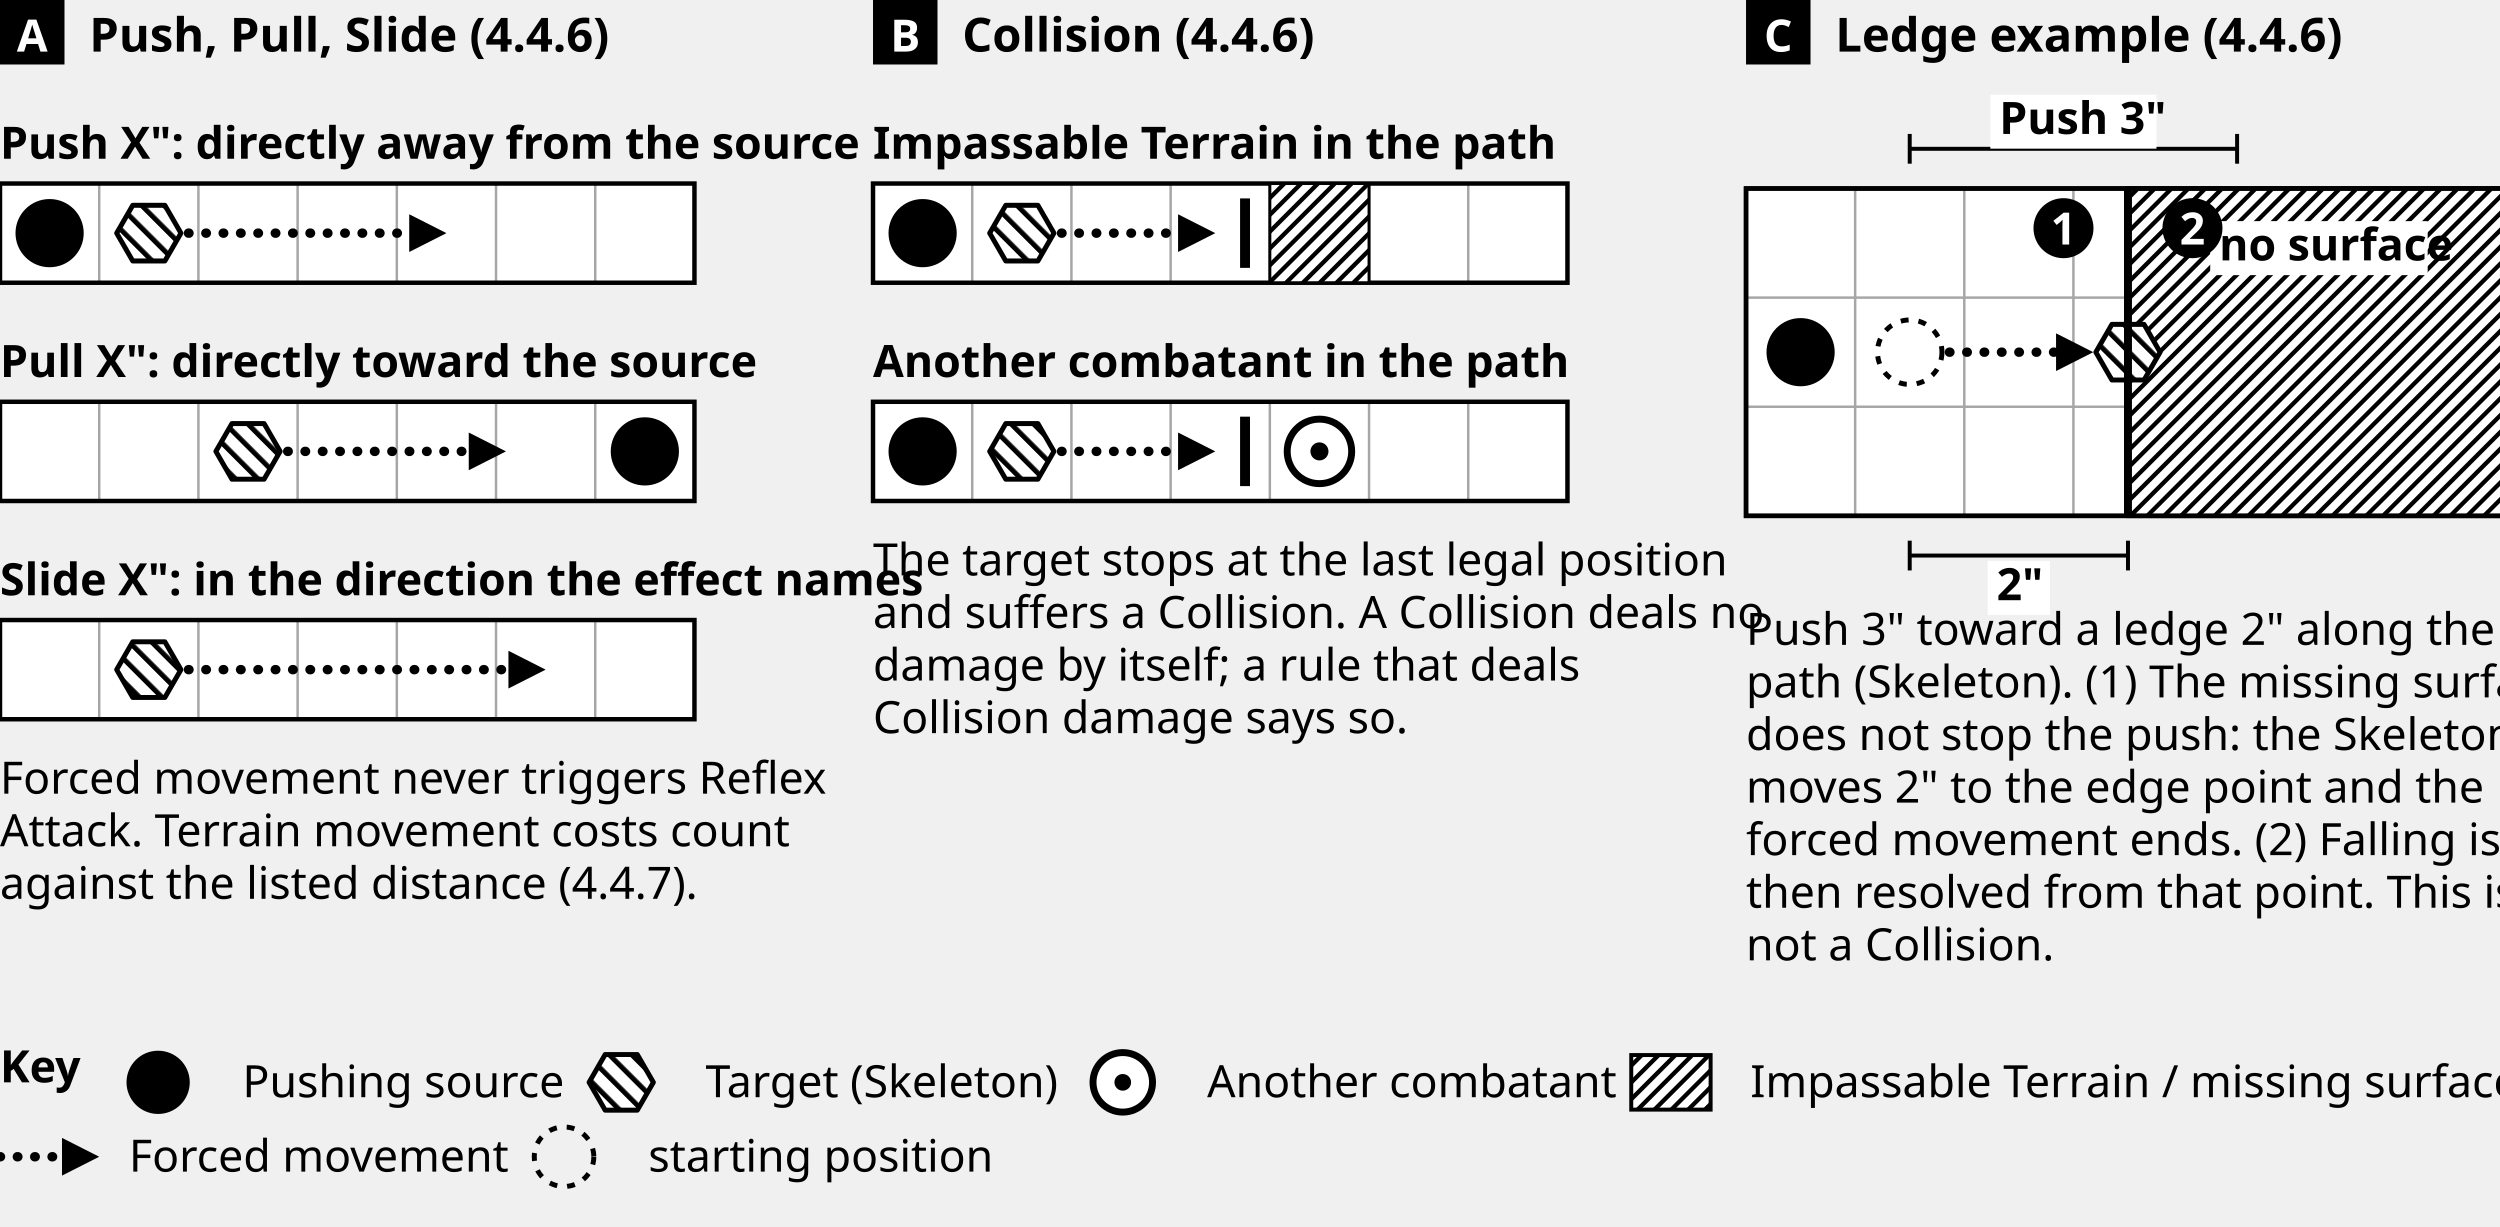
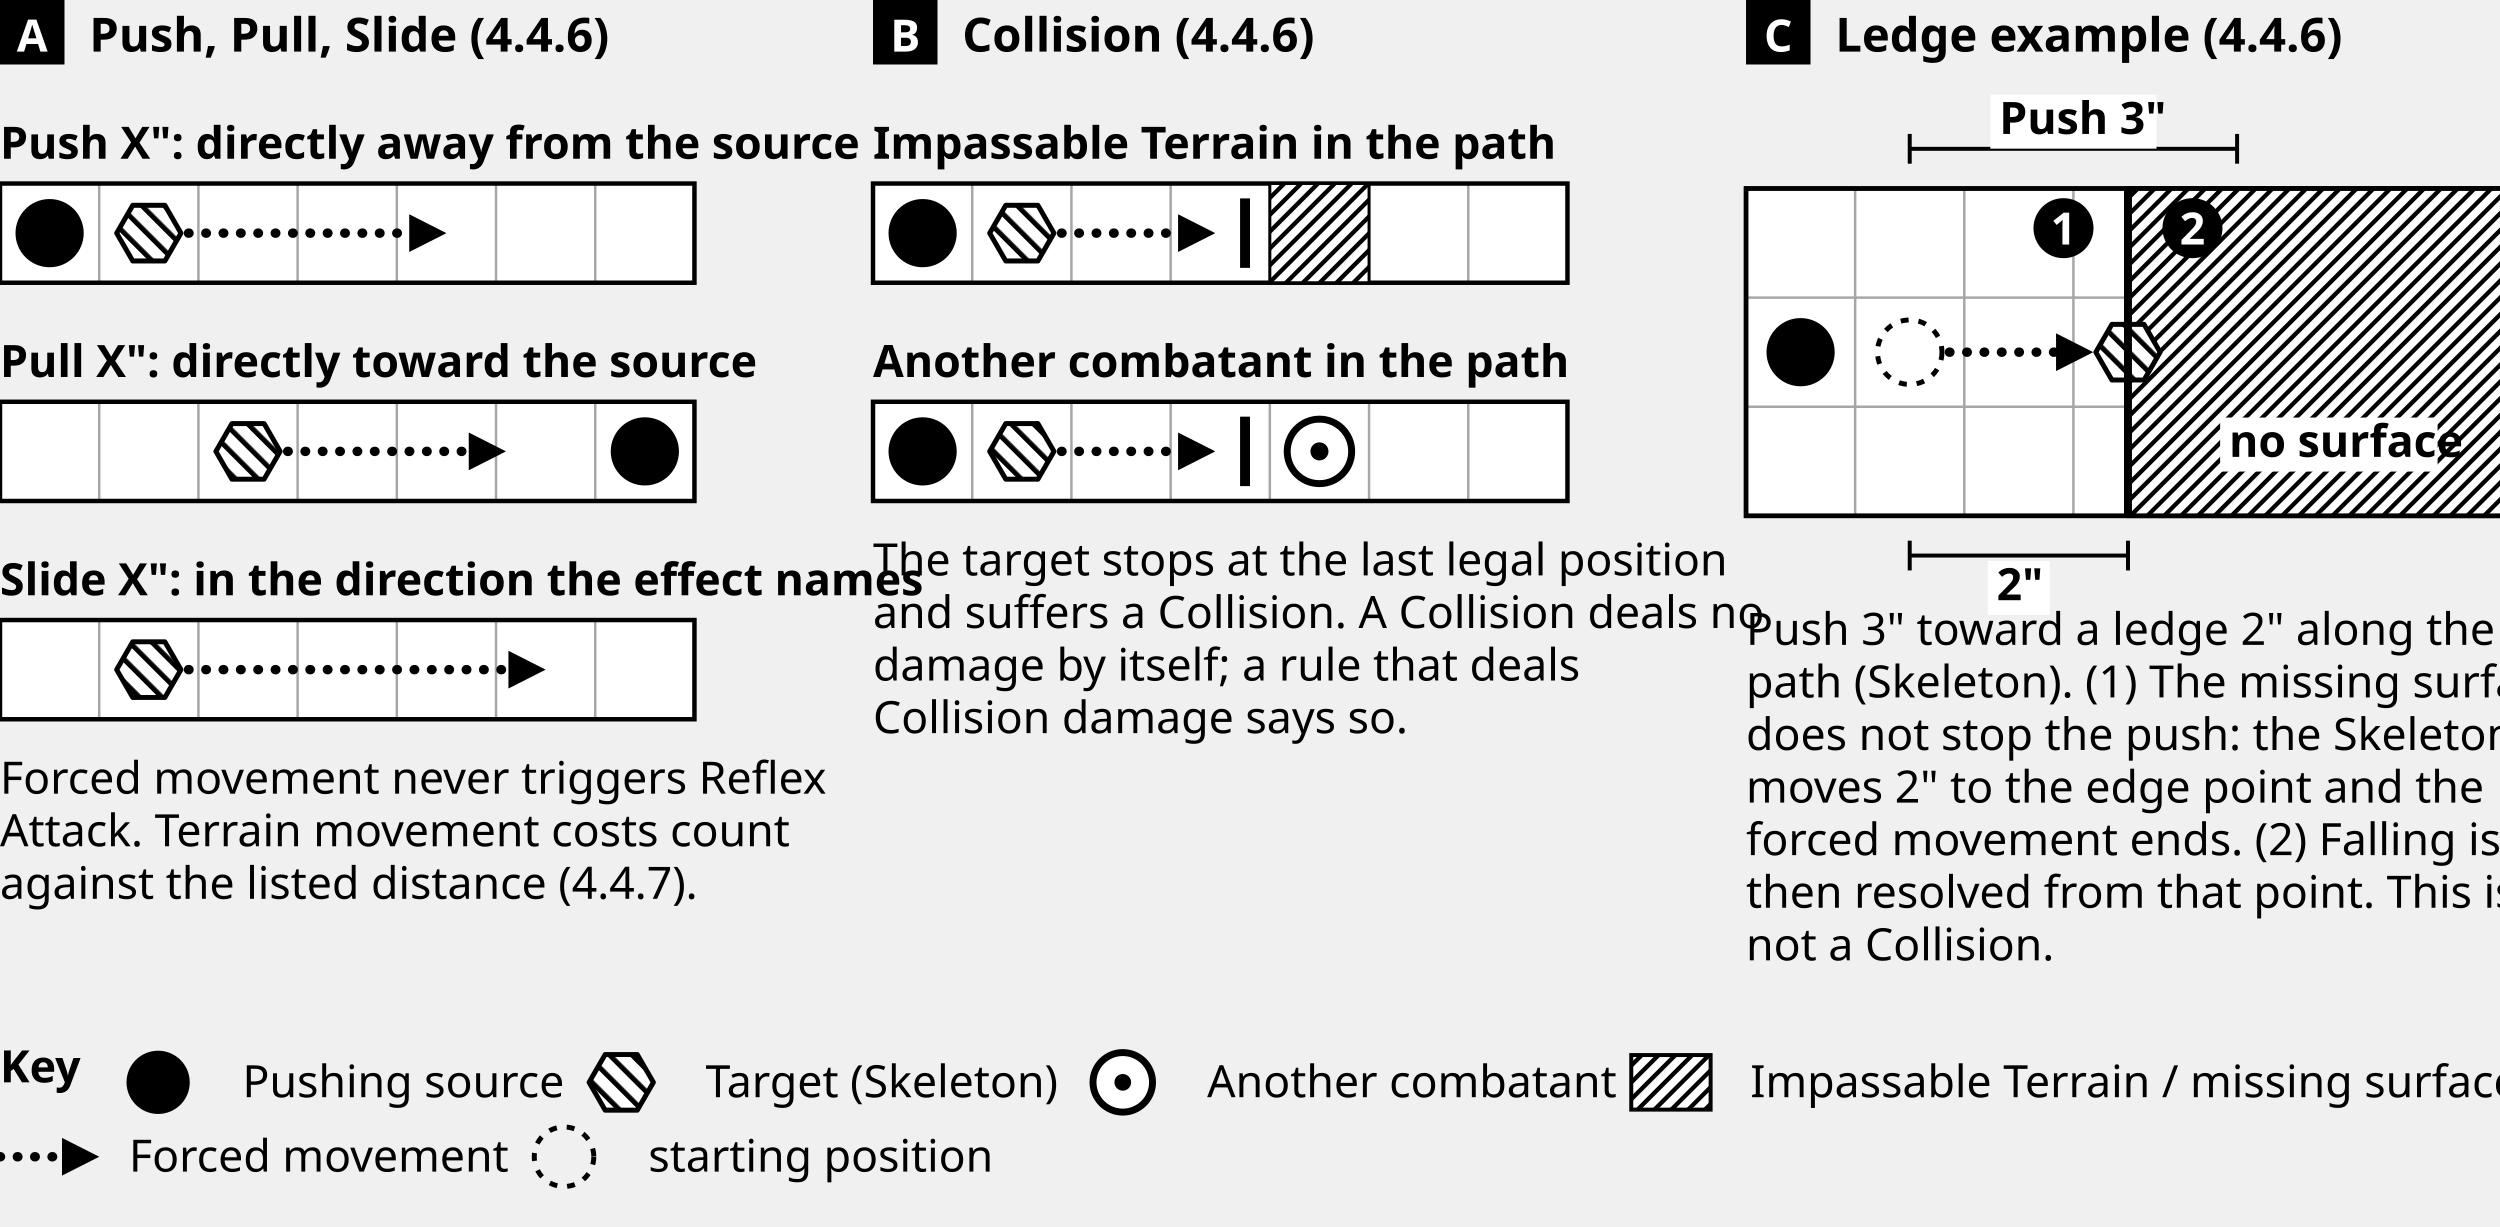
<svg xmlns="http://www.w3.org/2000/svg" width="504pt" height="247.2pt" viewBox="0 0 504 247.2">
  <defs>
    <pattern id="p-cover" width="5" height="5" patternUnits="userSpaceOnUse" patternTransform="rotate(45)">
      <rect width="5" height="5" fill="#fff" />
      <path d="M0 0.5H5M0.5 0V5" stroke="#444" stroke-width="0.7" fill="none" />
    </pattern>
    <pattern id="p-diff" width="4" height="4" patternUnits="userSpaceOnUse">
      <rect width="4" height="4" fill="#fff" />
      <circle cx="1" cy="1" r="0.75" fill="#222" />
      <circle cx="3" cy="3" r="0.75" fill="#222" />
    </pattern>
    <pattern id="p-imp" width="2.4" height="2.4" patternUnits="userSpaceOnUse" patternTransform="rotate(45)">
      <rect width="2.4" height="2.4" fill="#fff" />
      <path d="M0.4 0V2.4" stroke="#000" stroke-width="0.95" fill="none" />
    </pattern>
    <pattern id="p-mon" width="3.2" height="3.2" patternUnits="userSpaceOnUse" patternTransform="rotate(-45)">
      <rect width="3.2" height="3.2" fill="#fff" />
      <path d="M0.5 0V3.2" stroke="#000" stroke-width="1" fill="none" />
    </pattern>
    <pattern id="p-aoe" width="4" height="4" patternUnits="userSpaceOnUse" patternTransform="rotate(-45)">
      <rect width="4" height="4" fill="#fff" />
      <path d="M0.5 0V4" stroke="#777" stroke-width="1.4" fill="none" />
    </pattern>
  </defs>
  <rect x="0" y="0" width="13" height="13" fill="#000" />
  <text x="6.5" y="10.4" font-weight="700" font-family="'Source Sans 3'" font-size="9" fill="#fff" text-anchor="middle">A</text>
  <text x="18" y="10.4" font-weight="700" font-family="'Source Sans 3'" font-size="9.5" fill="#000">Push, Pull, Slide (4.4.6)</text>
  <text x="0" y="32" font-weight="600" font-family="'Source Sans 3'" font-size="9" fill="#000">Push X": directly away from the source</text>
  <rect x="0" y="37" width="140" height="20" fill="#fff" />
  <line x1="0" y1="37" x2="0" y2="57" stroke="#a6a6a6" stroke-width="0.5" stroke-linecap="butt" />
  <line x1="20" y1="37" x2="20" y2="57" stroke="#a6a6a6" stroke-width="0.5" stroke-linecap="butt" />
  <line x1="40" y1="37" x2="40" y2="57" stroke="#a6a6a6" stroke-width="0.5" stroke-linecap="butt" />
  <line x1="60" y1="37" x2="60" y2="57" stroke="#a6a6a6" stroke-width="0.5" stroke-linecap="butt" />
  <line x1="80" y1="37" x2="80" y2="57" stroke="#a6a6a6" stroke-width="0.5" stroke-linecap="butt" />
  <line x1="100" y1="37" x2="100" y2="57" stroke="#a6a6a6" stroke-width="0.5" stroke-linecap="butt" />
  <line x1="120" y1="37" x2="120" y2="57" stroke="#a6a6a6" stroke-width="0.5" stroke-linecap="butt" />
  <line x1="140" y1="37" x2="140" y2="57" stroke="#a6a6a6" stroke-width="0.5" stroke-linecap="butt" />
  <line x1="0" y1="37" x2="140" y2="37" stroke="#a6a6a6" stroke-width="0.5" stroke-linecap="butt" />
  <line x1="0" y1="57" x2="140" y2="57" stroke="#a6a6a6" stroke-width="0.5" stroke-linecap="butt" />
  <rect x="0" y="37" width="140" height="20" fill="none" stroke="#000" stroke-width="0.9" />
  <circle cx="10" cy="47" r="6.5" fill="#000" stroke="#000" stroke-width="0.75" />
  <polygon points="36.48,47 33.24,52.61 26.76,52.61 23.52,47 26.76,41.39 33.24,41.39" fill="url(#p-mon)" stroke="#000" stroke-width="1" stroke-linejoin="round" />
  <line x1="38" y1="47" x2="82.5" y2="47" stroke="#000" stroke-width="1.9" stroke-linecap="round" stroke-dasharray="0.1 3.4" />
  <polygon points="90,47 82.5,50.8 82.5,43.2" fill="#000" />
  <text x="0" y="76" font-weight="600" font-family="'Source Sans 3'" font-size="9" fill="#000">Pull X": directly toward the source</text>
  <rect x="0" y="81" width="140" height="20" fill="#fff" />
  <line x1="0" y1="81" x2="0" y2="101" stroke="#a6a6a6" stroke-width="0.5" stroke-linecap="butt" />
  <line x1="20" y1="81" x2="20" y2="101" stroke="#a6a6a6" stroke-width="0.5" stroke-linecap="butt" />
  <line x1="40" y1="81" x2="40" y2="101" stroke="#a6a6a6" stroke-width="0.5" stroke-linecap="butt" />
  <line x1="60" y1="81" x2="60" y2="101" stroke="#a6a6a6" stroke-width="0.5" stroke-linecap="butt" />
  <line x1="80" y1="81" x2="80" y2="101" stroke="#a6a6a6" stroke-width="0.5" stroke-linecap="butt" />
  <line x1="100" y1="81" x2="100" y2="101" stroke="#a6a6a6" stroke-width="0.5" stroke-linecap="butt" />
  <line x1="120" y1="81" x2="120" y2="101" stroke="#a6a6a6" stroke-width="0.5" stroke-linecap="butt" />
  <line x1="140" y1="81" x2="140" y2="101" stroke="#a6a6a6" stroke-width="0.5" stroke-linecap="butt" />
  <line x1="0" y1="81" x2="140" y2="81" stroke="#a6a6a6" stroke-width="0.5" stroke-linecap="butt" />
  <line x1="0" y1="101" x2="140" y2="101" stroke="#a6a6a6" stroke-width="0.5" stroke-linecap="butt" />
  <rect x="0" y="81" width="140" height="20" fill="none" stroke="#000" stroke-width="0.9" />
  <circle cx="130" cy="91" r="6.5" fill="#000" stroke="#000" stroke-width="0.75" />
  <polygon points="56.48,91 53.24,96.61 46.76,96.61 43.52,91 46.76,85.39 53.24,85.39" fill="url(#p-mon)" stroke="#000" stroke-width="1" stroke-linejoin="round" />
  <line x1="58" y1="91" x2="94.5" y2="91" stroke="#000" stroke-width="1.9" stroke-linecap="round" stroke-dasharray="0.1 3.4" />
  <polygon points="102,91 94.5,94.8 94.5,87.2" fill="#000" />
  <text x="0" y="120" font-weight="600" font-family="'Source Sans 3'" font-size="9" fill="#000">Slide X": in the direction the effect names</text>
  <rect x="0" y="125" width="140" height="20" fill="#fff" />
  <line x1="0" y1="125" x2="0" y2="145" stroke="#a6a6a6" stroke-width="0.5" stroke-linecap="butt" />
  <line x1="20" y1="125" x2="20" y2="145" stroke="#a6a6a6" stroke-width="0.5" stroke-linecap="butt" />
  <line x1="40" y1="125" x2="40" y2="145" stroke="#a6a6a6" stroke-width="0.5" stroke-linecap="butt" />
  <line x1="60" y1="125" x2="60" y2="145" stroke="#a6a6a6" stroke-width="0.5" stroke-linecap="butt" />
  <line x1="80" y1="125" x2="80" y2="145" stroke="#a6a6a6" stroke-width="0.5" stroke-linecap="butt" />
  <line x1="100" y1="125" x2="100" y2="145" stroke="#a6a6a6" stroke-width="0.5" stroke-linecap="butt" />
  <line x1="120" y1="125" x2="120" y2="145" stroke="#a6a6a6" stroke-width="0.5" stroke-linecap="butt" />
  <line x1="140" y1="125" x2="140" y2="145" stroke="#a6a6a6" stroke-width="0.5" stroke-linecap="butt" />
  <line x1="0" y1="125" x2="140" y2="125" stroke="#a6a6a6" stroke-width="0.5" stroke-linecap="butt" />
  <line x1="0" y1="145" x2="140" y2="145" stroke="#a6a6a6" stroke-width="0.5" stroke-linecap="butt" />
  <rect x="0" y="125" width="140" height="20" fill="none" stroke="#000" stroke-width="0.9" />
  <polygon points="36.48,135 33.24,140.61 26.76,140.61 23.52,135 26.76,129.39 33.24,129.39" fill="url(#p-mon)" stroke="#000" stroke-width="1" stroke-linejoin="round" />
  <line x1="38" y1="135" x2="102.5" y2="135" stroke="#000" stroke-width="1.9" stroke-linecap="round" stroke-dasharray="0.1 3.4" />
  <polygon points="110,135 102.5,138.8 102.5,131.2" fill="#000" />
  <text x="120" y="138.2" font-family="'Source Sans 3'" font-size="9" fill="#000" />
  <text x="0" y="160" font-weight="400" font-family="'Source Sans 3'" font-size="9" fill="#000">Forced movement never triggers Reflex</text>
  <text x="0" y="170.6" font-weight="400" font-family="'Source Sans 3'" font-size="9" fill="#000">Attack. Terrain movement costs count</text>
  <text x="0" y="181.2" font-weight="400" font-family="'Source Sans 3'" font-size="9" fill="#000">against the listed distance (4.4.7).</text>
  <rect x="176" y="0" width="13" height="13" fill="#000" />
  <text x="182.5" y="10.4" font-weight="700" font-family="'Source Sans 3'" font-size="9" fill="#fff" text-anchor="middle">B</text>
  <text x="194" y="10.4" font-weight="700" font-family="'Source Sans 3'" font-size="9.5" fill="#000">Collision (4.4.6)</text>
  <text x="176" y="32" font-weight="600" font-family="'Source Sans 3'" font-size="9" fill="#000">Impassable Terrain in the path</text>
  <rect x="176" y="37" width="140" height="20" fill="#fff" />
  <line x1="176" y1="37" x2="176" y2="57" stroke="#a6a6a6" stroke-width="0.5" stroke-linecap="butt" />
  <line x1="196" y1="37" x2="196" y2="57" stroke="#a6a6a6" stroke-width="0.5" stroke-linecap="butt" />
  <line x1="216" y1="37" x2="216" y2="57" stroke="#a6a6a6" stroke-width="0.5" stroke-linecap="butt" />
  <line x1="236" y1="37" x2="236" y2="57" stroke="#a6a6a6" stroke-width="0.5" stroke-linecap="butt" />
  <line x1="256" y1="37" x2="256" y2="57" stroke="#a6a6a6" stroke-width="0.5" stroke-linecap="butt" />
  <line x1="276" y1="37" x2="276" y2="57" stroke="#a6a6a6" stroke-width="0.5" stroke-linecap="butt" />
  <line x1="296" y1="37" x2="296" y2="57" stroke="#a6a6a6" stroke-width="0.5" stroke-linecap="butt" />
  <line x1="316" y1="37" x2="316" y2="57" stroke="#a6a6a6" stroke-width="0.5" stroke-linecap="butt" />
  <line x1="176" y1="37" x2="316" y2="37" stroke="#a6a6a6" stroke-width="0.5" stroke-linecap="butt" />
  <line x1="176" y1="57" x2="316" y2="57" stroke="#a6a6a6" stroke-width="0.5" stroke-linecap="butt" />
  <rect x="176" y="37" width="140" height="20" fill="none" stroke="#000" stroke-width="0.9" />
  <rect x="256" y="37" width="20" height="20" fill="url(#p-imp)" stroke="#000" stroke-width="0.6" />
  <circle cx="186" cy="47" r="6.5" fill="#000" stroke="#000" stroke-width="0.75" />
  <polygon points="212.48,47 209.24,52.61 202.76,52.61 199.52,47 202.76,41.39 209.24,41.39" fill="url(#p-mon)" stroke="#000" stroke-width="1" stroke-linejoin="round" />
  <line x1="214" y1="47" x2="237.5" y2="47" stroke="#000" stroke-width="1.9" stroke-linecap="round" stroke-dasharray="0.1 3.4" />
  <polygon points="245,47 237.5,50.8 237.5,43.2" fill="#000" />
  <line x1="251" y1="40" x2="251" y2="54" stroke="#000" stroke-width="2" stroke-linecap="butt" />
  <text x="176" y="76" font-weight="600" font-family="'Source Sans 3'" font-size="9" fill="#000">Another combatant in the path</text>
  <rect x="176" y="81" width="140" height="20" fill="#fff" />
  <line x1="176" y1="81" x2="176" y2="101" stroke="#a6a6a6" stroke-width="0.5" stroke-linecap="butt" />
  <line x1="196" y1="81" x2="196" y2="101" stroke="#a6a6a6" stroke-width="0.5" stroke-linecap="butt" />
  <line x1="216" y1="81" x2="216" y2="101" stroke="#a6a6a6" stroke-width="0.5" stroke-linecap="butt" />
  <line x1="236" y1="81" x2="236" y2="101" stroke="#a6a6a6" stroke-width="0.5" stroke-linecap="butt" />
  <line x1="256" y1="81" x2="256" y2="101" stroke="#a6a6a6" stroke-width="0.5" stroke-linecap="butt" />
  <line x1="276" y1="81" x2="276" y2="101" stroke="#a6a6a6" stroke-width="0.5" stroke-linecap="butt" />
  <line x1="296" y1="81" x2="296" y2="101" stroke="#a6a6a6" stroke-width="0.5" stroke-linecap="butt" />
  <line x1="316" y1="81" x2="316" y2="101" stroke="#a6a6a6" stroke-width="0.5" stroke-linecap="butt" />
  <line x1="176" y1="81" x2="316" y2="81" stroke="#a6a6a6" stroke-width="0.5" stroke-linecap="butt" />
  <line x1="176" y1="101" x2="316" y2="101" stroke="#a6a6a6" stroke-width="0.5" stroke-linecap="butt" />
  <rect x="176" y="81" width="140" height="20" fill="none" stroke="#000" stroke-width="0.9" />
  <circle cx="186" cy="91" r="6.5" fill="#000" stroke="#000" stroke-width="0.75" />
  <polygon points="212.48,91 209.24,96.61 202.76,96.61 199.52,91 202.76,85.39 209.24,85.39" fill="url(#p-mon)" stroke="#000" stroke-width="1" stroke-linejoin="round" />
  <circle cx="266" cy="91" r="6.5" fill="#fff" stroke="#000" stroke-width="1.4" />
  <circle cx="266" cy="91" r="1.82" fill="#000" />
  <line x1="214" y1="91" x2="237.5" y2="91" stroke="#000" stroke-width="1.9" stroke-linecap="round" stroke-dasharray="0.1 3.4" />
  <polygon points="245,91 237.5,94.8 237.5,87.2" fill="#000" />
  <line x1="251" y1="84" x2="251" y2="98" stroke="#000" stroke-width="2" stroke-linecap="butt" />
  <text x="176" y="116" font-weight="400" font-family="'Source Sans 3'" font-size="9" fill="#000">The target stops at the last legal position</text>
  <text x="176" y="126.6" font-weight="400" font-family="'Source Sans 3'" font-size="9" fill="#000">and suffers a Collision. A Collision deals no</text>
  <text x="176" y="137.2" font-weight="400" font-family="'Source Sans 3'" font-size="9" fill="#000">damage by itself; a rule that deals</text>
  <text x="176" y="147.8" font-weight="400" font-family="'Source Sans 3'" font-size="9" fill="#000">Collision damage says so.</text>
  <rect x="352" y="0" width="13" height="13" fill="#000" />
  <text x="358.5" y="10.4" font-weight="700" font-family="'Source Sans 3'" font-size="9" fill="#fff" text-anchor="middle">C</text>
  <text x="370" y="10.4" font-weight="700" font-family="'Source Sans 3'" font-size="9.5" fill="#000">Ledge example (4.4.6)</text>
  <rect x="352" y="38" width="154" height="66" fill="#fff" />
  <line x1="352" y1="38" x2="352" y2="104" stroke="#a6a6a6" stroke-width="0.5" stroke-linecap="butt" />
  <line x1="374" y1="38" x2="374" y2="104" stroke="#a6a6a6" stroke-width="0.5" stroke-linecap="butt" />
  <line x1="396" y1="38" x2="396" y2="104" stroke="#a6a6a6" stroke-width="0.5" stroke-linecap="butt" />
  <line x1="418" y1="38" x2="418" y2="104" stroke="#a6a6a6" stroke-width="0.5" stroke-linecap="butt" />
  <line x1="440" y1="38" x2="440" y2="104" stroke="#a6a6a6" stroke-width="0.5" stroke-linecap="butt" />
  <line x1="462" y1="38" x2="462" y2="104" stroke="#a6a6a6" stroke-width="0.5" stroke-linecap="butt" />
  <line x1="484" y1="38" x2="484" y2="104" stroke="#a6a6a6" stroke-width="0.5" stroke-linecap="butt" />
  <line x1="506" y1="38" x2="506" y2="104" stroke="#a6a6a6" stroke-width="0.5" stroke-linecap="butt" />
  <line x1="352" y1="38" x2="506" y2="38" stroke="#a6a6a6" stroke-width="0.5" stroke-linecap="butt" />
  <line x1="352" y1="60" x2="506" y2="60" stroke="#a6a6a6" stroke-width="0.5" stroke-linecap="butt" />
  <line x1="352" y1="82" x2="506" y2="82" stroke="#a6a6a6" stroke-width="0.5" stroke-linecap="butt" />
  <line x1="352" y1="104" x2="506" y2="104" stroke="#a6a6a6" stroke-width="0.5" stroke-linecap="butt" />
  <rect x="352" y="38" width="154" height="66" fill="none" stroke="#000" stroke-width="0.9" />
  <circle cx="363" cy="71" r="6.5" fill="#000" stroke="#000" stroke-width="0.75" />
  <rect x="429" y="38" width="77" height="66" fill="url(#p-imp)" stroke="#000" stroke-width="0.9" />
  <rect x="352" y="38" width="154" height="66" fill="none" stroke="#000" stroke-width="0.9" />
  <circle cx="385" cy="71" r="6.5" fill="none" stroke="#000" stroke-width="1" stroke-dasharray="1.6 2" />
  <line x1="393" y1="71" x2="414.5" y2="71" stroke="#000" stroke-width="1.9" stroke-linecap="round" stroke-dasharray="0.1 3.4" />
  <polygon points="422,71 414.5,74.8 414.5,67.2" fill="#000" />
  <polygon points="435.48,71 432.24,76.61 425.76,76.61 422.52,71 425.76,65.39 432.24,65.39" fill="url(#p-mon)" stroke="#000" stroke-width="1" stroke-linejoin="round" />
  <line x1="429" y1="38" x2="429" y2="104" stroke="#000" stroke-width="1.6" stroke-linecap="butt" />
-   <rect x="445.58" y="44.58" width="43.84" height="10.89" fill="#fff" />
-   <text x="447.38" y="52.5" font-weight="600" font-family="'Source Sans 3'" font-size="9" fill="#000">no surface</text>
+   <rect x="447.58" y="84.18" width="43.84" height="10.89" fill="#fff" />
+   <text x="449.38" y="92.1" font-weight="600" font-family="'Source Sans 3'" font-size="9" fill="#000">no surface</text>
  <line x1="385" y1="112" x2="429" y2="112" stroke="#000" stroke-width="0.8" stroke-linecap="butt" />
  <line x1="385" y1="109" x2="385" y2="115" stroke="#000" stroke-width="0.8" stroke-linecap="butt" />
  <line x1="429" y1="109" x2="429" y2="115" stroke="#000" stroke-width="0.8" stroke-linecap="butt" />
  <rect x="400.72" y="113.08" width="12.55" height="10.89" fill="#fff" />
  <text x="402.52" y="121" font-weight="600" font-family="'Source Sans 3'" font-size="9" fill="#000">2"</text>
  <line x1="385" y1="30" x2="451" y2="30" stroke="#000" stroke-width="0.8" stroke-linecap="butt" />
  <line x1="385" y1="27" x2="385" y2="33" stroke="#000" stroke-width="0.8" stroke-linecap="butt" />
  <line x1="451" y1="27" x2="451" y2="33" stroke="#000" stroke-width="0.8" stroke-linecap="butt" />
  <rect x="401.25" y="19.08" width="33.5" height="10.89" fill="#fff" />
  <text x="403.05" y="27" font-weight="600" font-family="'Source Sans 3'" font-size="9" fill="#000">Push 3"</text>
  <circle cx="416" cy="46" r="5.8" fill="#000" stroke="#000" stroke-width="0.5" />
  <text x="416" y="49.3" font-weight="700" font-family="'Source Sans 3'" font-size="9" fill="#fff" text-anchor="middle">1</text>
  <circle cx="442" cy="46" r="5.8" fill="#000" stroke="#000" stroke-width="0.5" />
  <text x="442" y="49.3" font-weight="700" font-family="'Source Sans 3'" font-size="9" fill="#fff" text-anchor="middle">2</text>
  <text x="352" y="130" font-weight="400" font-family="'Source Sans 3'" font-size="9" fill="#000">Push 3" toward a ledge 2" along the</text>
  <text x="352" y="140.6" font-weight="400" font-family="'Source Sans 3'" font-size="9" fill="#000">path (Skeleton). (1) The missing surface</text>
  <text x="352" y="151.2" font-weight="400" font-family="'Source Sans 3'" font-size="9" fill="#000">does not stop the push: the Skeleton</text>
  <text x="352" y="161.8" font-weight="400" font-family="'Source Sans 3'" font-size="9" fill="#000">moves 2" to the edge point and the</text>
  <text x="352" y="172.4" font-weight="400" font-family="'Source Sans 3'" font-size="9" fill="#000">forced movement ends. (2) Falling is</text>
  <text x="352" y="183" font-weight="400" font-family="'Source Sans 3'" font-size="9" fill="#000">then resolved from that point. This is</text>
  <text x="352" y="193.6" font-weight="400" font-family="'Source Sans 3'" font-size="9" fill="#000">not a Collision.</text>
  <text x="0" y="218.2" font-weight="700" font-family="'Source Sans 3'" font-size="9" fill="#000">Key</text>
  <circle cx="31.88" cy="218.2" r="6" fill="#000" stroke="#000" stroke-width="0.75" />
  <text x="48.88" y="221.2" font-weight="400" font-family="'Source Sans 3'" font-size="9" fill="#000">Pushing source</text>
  <polygon points="131.72,218.2 128.48,223.81 122,223.81 118.76,218.2 122,212.59 128.48,212.59" fill="url(#p-mon)" stroke="#000" stroke-width="1" stroke-linejoin="round" />
  <text x="142.24" y="221.2" font-weight="400" font-family="'Source Sans 3'" font-size="9" fill="#000">Target (Skeleton)</text>
  <circle cx="226.35" cy="218.2" r="6" fill="#fff" stroke="#000" stroke-width="1.4" />
  <circle cx="226.35" cy="218.2" r="1.68" fill="#000" />
  <text x="243.35" y="221.2" font-weight="400" font-family="'Source Sans 3'" font-size="9" fill="#000">Another combatant</text>
  <rect x="328.86" y="212.7" width="16" height="11" fill="url(#p-imp)" stroke="#000" stroke-width="0.8" />
  <text x="352.86" y="221.2" font-weight="400" font-family="'Source Sans 3'" font-size="9" fill="#000">Impassable Terrain / missing surface</text>
  <line x1="0" y1="233.2" x2="12.5" y2="233.2" stroke="#000" stroke-width="1.9" stroke-linecap="round" stroke-dasharray="0.1 3.4" />
  <polygon points="20,233.2 12.5,237 12.5,229.4" fill="#000" />
  <text x="26" y="236.2" font-weight="400" font-family="'Source Sans 3'" font-size="9" fill="#000">Forced movement</text>
  <circle cx="113.71" cy="233.2" r="6" fill="none" stroke="#000" stroke-width="1" stroke-dasharray="1.6 2" />
  <text x="130.71" y="236.2" font-weight="400" font-family="'Source Sans 3'" font-size="9" fill="#000">starting position</text>
</svg>
